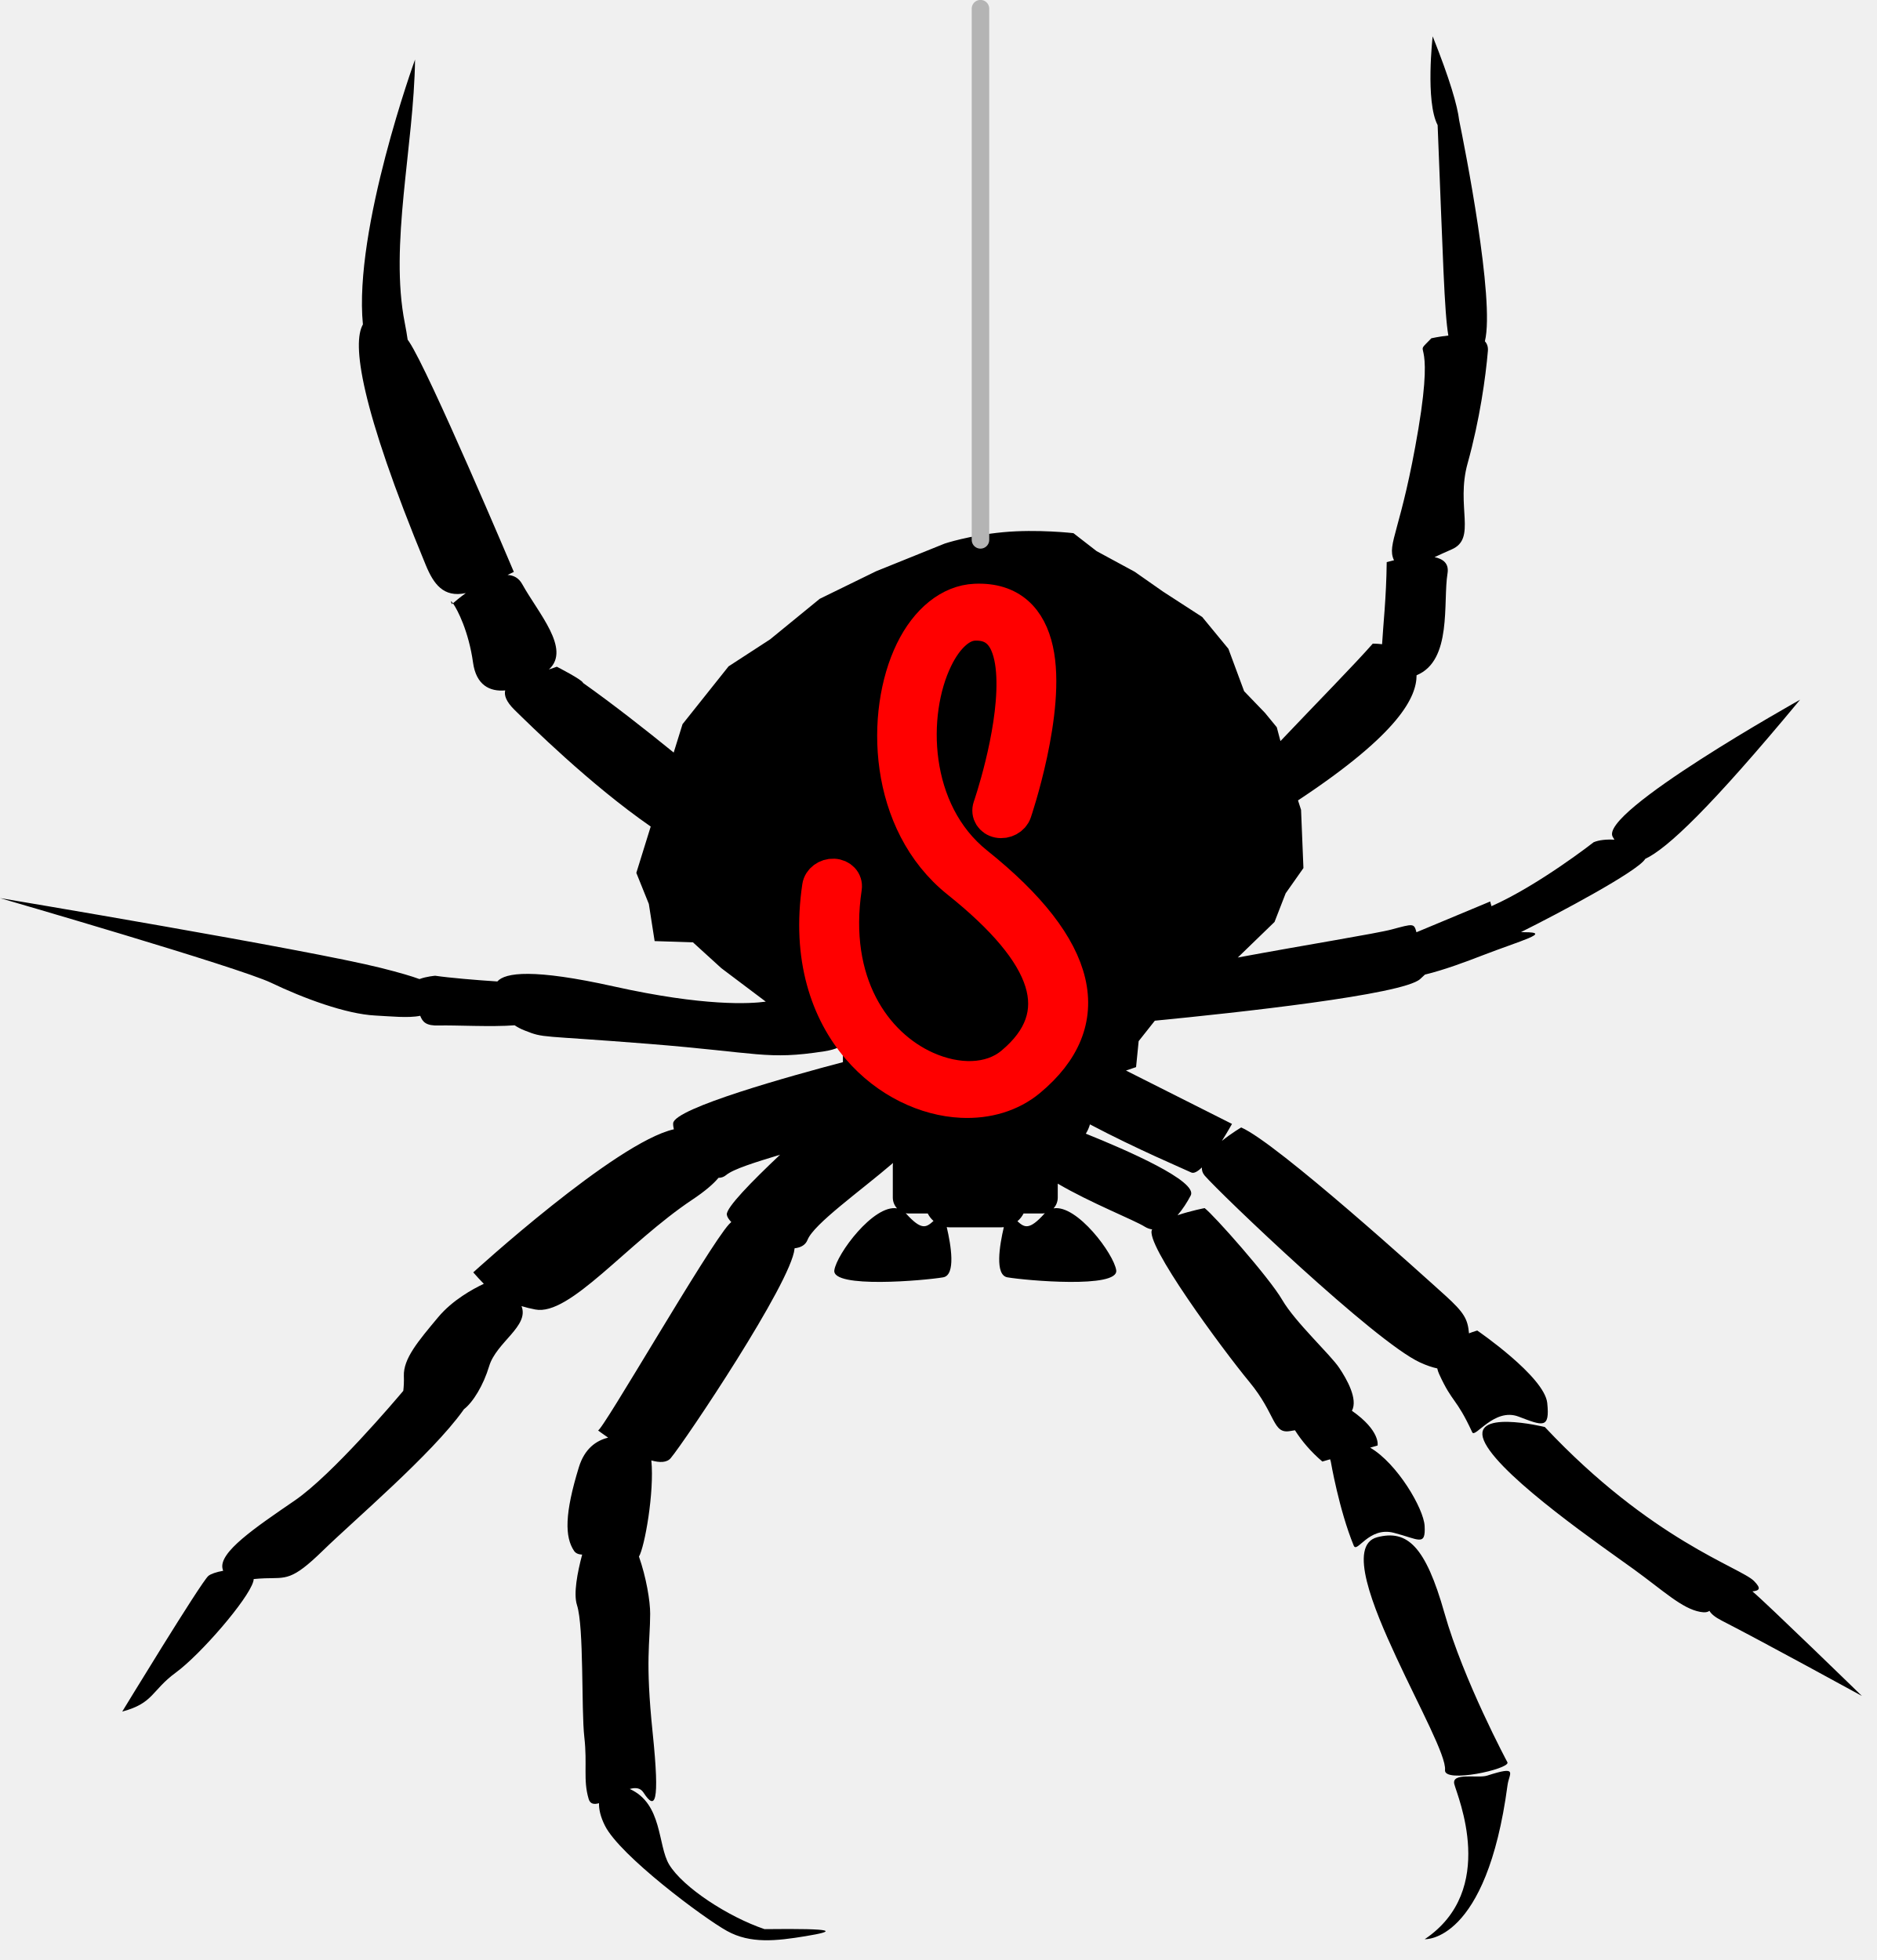
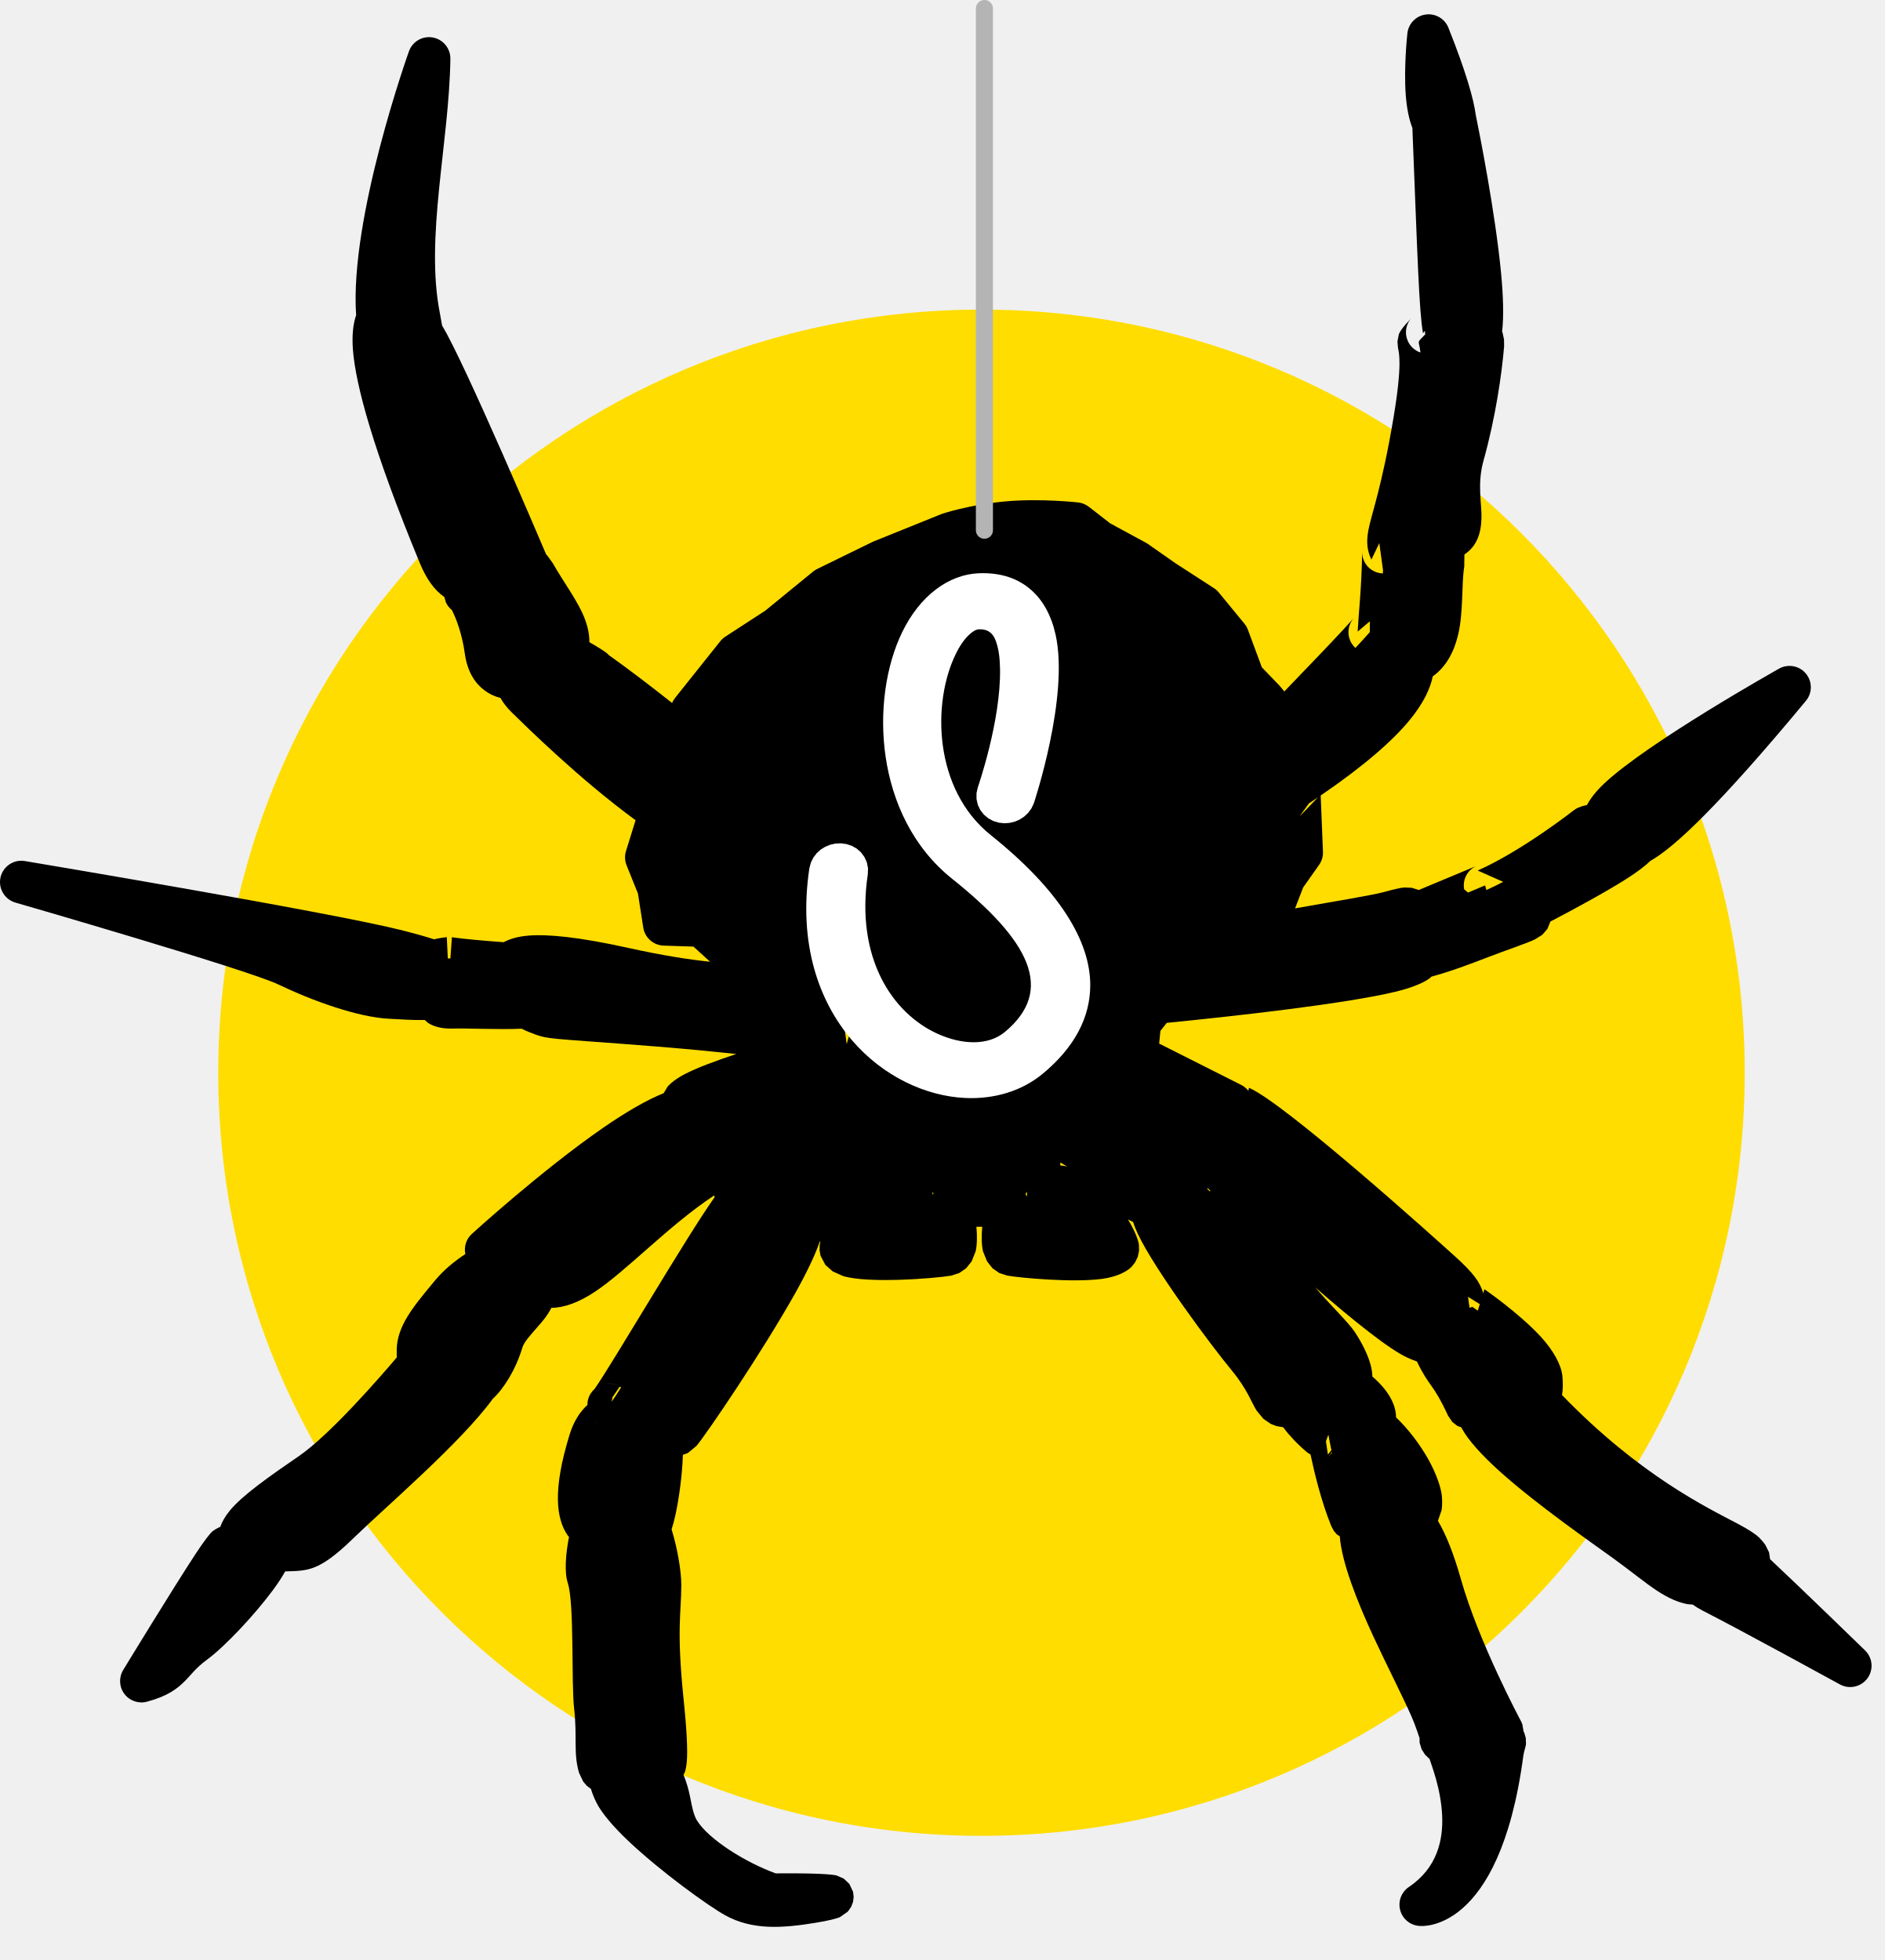
- <svg xmlns="http://www.w3.org/2000/svg" width="100%" height="100%" viewBox="0 0 45 47" version="1.1" xml:space="preserve" style="fill-rule:evenodd;clip-rule:evenodd;stroke-linecap:round;stroke-linejoin:round;stroke-miterlimit:1.5;">
-   <path d="M42.02,38.161C42.33,38.416 44.645,40.668 44.645,40.668C44.645,40.668 42.246,39.353 41.283,38.861C41.123,38.779 41.03,38.7 40.989,38.627C40.945,38.66 40.88,38.673 40.767,38.652C40.329,38.572 39.888,38.147 39.169,37.626C38.449,37.105 36.072,35.473 35.616,34.616C35.16,33.758 37.042,34.219 37.042,34.219C39.591,36.936 41.74,37.587 42.059,37.913C42.238,38.095 42.189,38.141 42.02,38.161ZM14.339,34.3C14.339,34.3 14.339,34.3 14.338,34.3C14.338,34.3 14.339,34.3 14.339,34.3ZM10.861,14.467C10.845,14.481 10.837,14.488 10.837,14.488C10.796,14.403 10.813,14.4 10.861,14.467ZM10.058,23.478C10.231,23.413 10.436,23.398 10.436,23.398C10.774,23.448 11.425,23.503 11.925,23.535C12.116,23.321 12.783,23.224 14.722,23.655C16.894,24.138 17.992,24.07 18.362,24.019L17.297,23.217L16.616,22.597L15.697,22.567L15.558,21.676L15.258,20.931L15.603,19.82C14.144,18.809 12.701,17.377 12.342,17.027C12.128,16.818 12.086,16.665 12.114,16.556C11.742,16.589 11.418,16.428 11.343,15.89C11.238,15.139 10.97,14.62 10.861,14.467C10.908,14.426 11.021,14.33 11.169,14.222C10.633,14.336 10.398,14.005 10.211,13.554C8.626,9.719 8.443,8.229 8.702,7.78C8.477,5.494 9.952,1.428 9.952,1.428C9.925,3.508 9.333,5.871 9.707,7.75C9.734,7.888 9.757,8.02 9.775,8.146C9.787,8.163 9.799,8.179 9.809,8.194C10.281,8.891 12.321,13.714 12.321,13.714L12.17,13.787C12.314,13.794 12.438,13.857 12.521,14.006C12.905,14.701 13.69,15.558 13.17,16.046C13.167,16.049 13.164,16.051 13.161,16.054L13.352,15.988C13.352,15.988 13.972,16.305 13.98,16.376C14.7,16.886 15.491,17.507 16.154,18.046L16.366,17.365L17.47,15.979L18.468,15.33L19.656,14.359L21.006,13.699L22.651,13.035C22.651,13.035 23.236,12.839 24.054,12.762C24.871,12.685 25.739,12.785 25.739,12.785L26.295,13.216L27.207,13.71L27.887,14.186L28.827,14.795L29.455,15.558L29.832,16.575L30.332,17.094L30.615,17.439L30.703,17.771C31.575,16.852 32.478,15.935 32.917,15.434C32.917,15.434 33.01,15.433 33.14,15.448C33.165,14.994 33.241,14.344 33.251,13.479C33.251,13.479 33.319,13.46 33.426,13.435C33.424,13.433 33.423,13.43 33.422,13.427C33.247,13.043 33.602,12.718 34.011,10.28C34.419,7.842 33.83,8.627 34.321,8.112C34.321,8.112 34.501,8.071 34.729,8.046C34.633,7.496 34.6,6.169 34.472,3C34.174,2.432 34.353,0.871 34.353,0.871C34.763,1.898 34.946,2.529 34.989,2.888C35.114,3.496 35.851,7.195 35.605,8.184C35.657,8.24 35.685,8.316 35.677,8.414C35.624,9.043 35.48,10.074 35.191,11.11C34.902,12.145 35.419,12.915 34.805,13.176C34.667,13.235 34.53,13.3 34.398,13.36C34.606,13.403 34.748,13.513 34.709,13.75C34.596,14.436 34.827,15.841 33.967,16.192C33.966,16.701 33.583,17.568 31.124,19.193L31.197,19.419L31.254,20.816L30.828,21.421L30.561,22.108L29.68,22.961C31.304,22.659 33.015,22.384 33.374,22.287C33.891,22.148 33.906,22.137 33.964,22.355L35.733,21.617C35.733,21.617 35.741,21.662 35.763,21.73C36.895,21.228 38.214,20.196 38.214,20.196C38.343,20.142 38.525,20.124 38.711,20.136C38.699,20.114 38.687,20.093 38.674,20.073C38.295,19.497 43.163,16.779 43.163,16.779C41.016,19.366 39.987,20.341 39.449,20.596C39.448,20.599 39.446,20.602 39.444,20.605C39.247,20.903 37.403,21.888 36.471,22.351C36.496,22.353 36.523,22.354 36.549,22.354C37.237,22.353 36.464,22.555 35.543,22.911C35.189,23.048 34.636,23.258 34.168,23.37C34.135,23.402 34.096,23.438 34.052,23.478C33.636,23.853 29.668,24.283 27.691,24.476L27.303,24.966L27.241,25.589L26.999,25.671L29.541,26.951C29.541,26.951 29.439,27.136 29.298,27.359C29.531,27.171 29.762,27.036 29.762,27.036C30.623,27.409 34.169,30.627 34.655,31.065C35.112,31.479 35.194,31.635 35.224,31.973C35.34,31.928 35.422,31.906 35.422,31.906C35.422,31.906 37.032,33.008 37.1,33.642C37.167,34.276 36.991,34.188 36.411,33.969C35.83,33.749 35.37,34.494 35.302,34.346C34.911,33.501 34.832,33.659 34.508,32.949C34.487,32.903 34.472,32.857 34.463,32.814C34.344,32.789 34.206,32.743 34.048,32.67C32.966,32.173 29.254,28.617 28.886,28.19C28.835,28.13 28.815,28.064 28.819,27.995C28.718,28.093 28.627,28.146 28.563,28.115C28.367,28.021 27.27,27.561 26.135,26.962C26.113,27.042 26.079,27.117 26.036,27.185C27.024,27.582 28.731,28.327 28.551,28.668C28.466,28.831 28.357,29 28.235,29.141C28.559,29.032 28.885,28.97 28.885,28.97C29.101,29.131 30.431,30.63 30.745,31.17C31.059,31.709 31.898,32.479 32.113,32.802C32.292,33.069 32.566,33.548 32.417,33.83C33.108,34.313 33.032,34.663 33.032,34.663L32.854,34.714C33.501,35.09 34.138,36.174 34.16,36.591C34.187,37.094 34.018,36.908 33.418,36.755C32.818,36.603 32.54,37.258 32.46,37.063C32.108,36.207 31.91,35.047 31.91,35.047C31.91,35.047 31.902,35.026 31.894,34.993L31.708,35.047C31.438,34.819 31.212,34.553 31.051,34.297C31.012,34.303 30.973,34.31 30.935,34.316C30.511,34.392 30.604,33.919 29.959,33.139C29.314,32.359 27.421,29.793 27.626,29.482C27.627,29.481 27.627,29.481 27.628,29.48C27.569,29.473 27.51,29.453 27.452,29.417C27.197,29.256 26.148,28.845 25.363,28.383L25.363,28.718C25.363,28.817 25.325,28.908 25.262,28.976C25.825,28.879 26.71,30.073 26.765,30.46C26.828,30.903 24.601,30.706 24.157,30.63C23.848,30.578 23.968,29.861 24.07,29.427C24.048,29.429 24.025,29.431 24.002,29.431L22.787,29.431C22.758,29.431 22.729,29.429 22.701,29.425C22.803,29.858 22.924,30.577 22.615,30.63C22.17,30.706 19.943,30.903 20.006,30.46C20.061,30.073 20.946,28.879 21.509,28.976C21.447,28.908 21.408,28.817 21.408,28.718L21.408,27.955C21.408,27.932 21.41,27.909 21.414,27.887C20.634,28.558 19.516,29.347 19.363,29.732C19.314,29.856 19.201,29.917 19.053,29.933C19.053,29.936 19.053,29.94 19.052,29.943C18.978,30.753 16.425,34.557 16.083,34.965C15.99,35.076 15.818,35.077 15.618,35.02C15.693,35.782 15.457,37.101 15.321,37.326C15.496,37.824 15.591,38.396 15.59,38.698C15.587,39.41 15.469,39.805 15.649,41.545C15.829,43.285 15.705,43.41 15.429,42.984C15.355,42.87 15.237,42.86 15.1,42.899C15.891,43.253 15.766,44.251 16.046,44.713C16.376,45.258 17.461,45.966 18.332,46.26C20.132,46.239 20.029,46.31 19.319,46.428C18.61,46.545 17.993,46.614 17.433,46.304C16.873,45.995 14.865,44.496 14.506,43.78C14.396,43.562 14.36,43.383 14.363,43.24C14.243,43.275 14.151,43.26 14.115,43.138C13.978,42.681 14.087,42.314 14.011,41.655C13.936,40.996 14.006,39.015 13.835,38.489C13.747,38.217 13.845,37.707 13.959,37.279C13.874,37.275 13.806,37.25 13.766,37.191C13.54,36.855 13.537,36.299 13.881,35.181C14.018,34.737 14.296,34.544 14.582,34.474C14.44,34.377 14.347,34.306 14.339,34.3C14.424,34.351 16.989,29.887 17.482,29.355C17.499,29.337 17.517,29.32 17.535,29.304C17.473,29.239 17.434,29.178 17.428,29.126C17.408,28.962 18.023,28.333 18.705,27.69C18.112,27.87 17.582,28.034 17.411,28.178C17.357,28.223 17.295,28.244 17.228,28.244C17.106,28.391 16.906,28.564 16.6,28.768C15.03,29.816 13.663,31.563 12.835,31.401C12.715,31.378 12.605,31.351 12.505,31.32C12.695,31.802 11.902,32.184 11.729,32.76C11.592,33.217 11.342,33.627 11.123,33.794C11.115,33.806 11.107,33.818 11.099,33.829C10.343,34.881 8.496,36.448 7.743,37.182C6.989,37.917 6.866,37.83 6.351,37.847C6.258,37.85 6.168,37.857 6.083,37.865C6.082,37.885 6.079,37.906 6.072,37.928C5.945,38.359 4.811,39.671 4.218,40.106C3.625,40.541 3.692,40.838 2.931,41.043C2.931,41.043 4.816,37.946 4.996,37.79C5.052,37.742 5.191,37.695 5.351,37.667C5.345,37.652 5.341,37.637 5.337,37.62C5.239,37.226 6.116,36.634 7.07,35.98C7.963,35.367 9.479,33.579 9.67,33.352C9.682,33.251 9.689,33.131 9.684,32.997C9.669,32.582 10.023,32.165 10.506,31.587C10.849,31.175 11.344,30.906 11.601,30.785C11.514,30.698 11.432,30.606 11.348,30.511C11.348,30.511 14.762,27.393 16.158,27.08C16.145,27.027 16.139,26.979 16.141,26.937C16.157,26.576 19.008,25.787 20.212,25.47L20.212,25.175L20.108,25.114C20.025,25.155 19.91,25.188 19.757,25.211C18.387,25.422 18.218,25.244 15.551,25.031C12.885,24.819 13.064,24.901 12.579,24.71C12.487,24.674 12.408,24.632 12.34,24.586C11.794,24.63 10.908,24.58 10.52,24.591C10.218,24.6 10.135,24.51 10.076,24.358C9.792,24.418 9.346,24.369 9,24.352C8.298,24.317 7.278,23.939 6.502,23.567C5.725,23.195 0,21.536 0,21.536C0,21.536 7.377,22.77 9.128,23.209C9.591,23.325 9.881,23.412 10.058,23.478ZM21.759,27.575C21.769,27.574 21.779,27.574 21.79,27.574L21.76,27.574C21.76,27.574 21.76,27.575 21.759,27.575ZM22.246,29.099L21.79,29.099C21.765,29.099 21.741,29.097 21.718,29.092C21.72,29.095 21.722,29.097 21.724,29.099C22.1,29.517 22.211,29.433 22.384,29.278C22.327,29.227 22.28,29.167 22.246,29.099ZM25.053,29.092C25.03,29.097 25.006,29.099 24.982,29.099L24.543,29.099C24.507,29.17 24.457,29.234 24.396,29.285C24.564,29.436 24.678,29.51 25.047,29.099C25.049,29.097 25.051,29.095 25.053,29.092ZM36.147,42.262C36.2,42.422 34.614,42.77 34.649,42.444C34.683,42.118 34.036,40.938 33.481,39.741C32.926,38.545 32.307,37.048 33.024,36.862C33.741,36.676 34.18,37.069 34.636,38.682C35.092,40.295 36.147,42.262 36.147,42.262ZM34.163,46.501C35.92,45.32 34.946,43.072 34.872,42.783C34.798,42.494 35.437,42.65 35.658,42.579C36.42,42.333 36.186,42.52 36.148,42.807C35.642,46.597 34.163,46.501 34.163,46.501Z" />
-   <path d="M23.51,12.946L23.51,0.208" style="fill:none;stroke:rgb(180,180,180);stroke-width:0.42px;" />
-   <path id="S" d="M24.323,19.473C24.274,19.617 24.103,19.709 23.943,19.677C23.783,19.645 23.694,19.501 23.743,19.357C23.743,19.357 24.33,17.664 24.308,16.331C24.303,15.998 24.26,15.688 24.153,15.44C24.02,15.133 23.781,14.93 23.363,14.948C23.191,14.955 23.034,15.034 22.891,15.157C22.713,15.311 22.56,15.529 22.434,15.789C21.79,17.11 21.841,19.464 23.409,20.718C25.962,22.759 26.325,24.514 24.673,25.89C24.24,26.25 23.67,26.419 23.059,26.39C22.211,26.351 21.278,25.925 20.591,25.122C19.854,24.261 19.394,22.962 19.649,21.26C19.671,21.112 19.824,20.998 19.99,21.006C20.156,21.013 20.273,21.138 20.251,21.286C19.908,23.576 20.966,25.065 22.2,25.621C22.946,25.957 23.752,25.952 24.276,25.515C25.696,24.332 25.174,22.882 22.98,21.128C21.226,19.725 21.158,17.092 21.879,15.613C22.232,14.888 22.784,14.438 23.385,14.413C24.24,14.376 24.68,14.86 24.841,15.587C25.16,17.022 24.323,19.473 24.323,19.473Z" style="fill:rgb(255,0,0);stroke:rgb(255,0,0);stroke-width:0.83px;stroke-linecap:butt;stroke-miterlimit:2;" />
+ <svg xmlns="http://www.w3.org/2000/svg" width="100%" height="100%" viewBox="0 0 50 52" version="1.1" xml:space="preserve" style="fill-rule:evenodd;clip-rule:evenodd;stroke-linejoin:round;stroke-miterlimit:2;">
+   <circle cx="26.036" cy="28.46" r="20.246" style="fill:#fd0;" />
+   <path d="M39.875,23.396L39.199,23.096C40.375,22.574 41.743,21.501 41.743,21.501C41.782,21.47 41.825,21.445 41.871,21.425C41.939,21.397 42.017,21.373 42.1,21.355C42.185,21.19 42.335,20.993 42.553,20.788C43.726,19.684 47.194,17.739 47.194,17.739C47.432,17.606 47.731,17.661 47.905,17.871C48.079,18.081 48.079,18.385 47.905,18.594C45.605,21.365 44.417,22.482 43.781,22.839C43.645,22.97 43.42,23.144 43.129,23.327C42.589,23.668 41.793,24.102 41.122,24.452L41.121,24.464L41.049,24.643L40.913,24.8L40.718,24.922C40.501,25.028 39.974,25.2 39.394,25.424C39.028,25.566 38.473,25.776 37.975,25.909C37.966,25.916 37.958,25.924 37.949,25.933C37.824,26.045 37.499,26.196 37.015,26.312C35.656,26.637 32.727,26.961 30.951,27.137L30.782,27.35L30.749,27.687L32.922,28.782C32.999,28.821 33.065,28.875 33.115,28.94L33.132,28.86C34.093,29.275 38.062,32.848 38.603,33.338C39.082,33.77 39.264,34.022 39.345,34.31L39.377,34.204C39.377,34.204 40.294,34.834 40.872,35.464C41.202,35.823 41.413,36.203 41.444,36.498C41.466,36.705 41.459,36.874 41.435,37.011C43.499,39.145 45.289,39.999 46.101,40.428C46.39,40.581 46.582,40.708 46.675,40.803C46.746,40.875 46.796,40.937 46.83,40.989L46.927,41.184L46.955,41.366C47.758,42.118 49.475,43.787 49.475,43.787C49.678,43.984 49.704,44.301 49.536,44.529C49.367,44.756 49.057,44.825 48.808,44.689C48.808,44.689 46.212,43.265 45.17,42.733C45.067,42.68 44.98,42.626 44.908,42.572L44.764,42.559C44.508,42.512 44.248,42.393 43.965,42.209C43.643,41.999 43.276,41.692 42.798,41.346C42.242,40.943 40.79,39.938 39.796,39.048C39.315,38.617 38.939,38.202 38.769,37.881C38.767,37.877 38.764,37.873 38.762,37.868L38.654,37.827L38.526,37.726L38.413,37.56C38.004,36.675 37.91,36.801 37.588,36.122C37.506,36.093 37.42,36.058 37.328,36.016C36.844,35.793 35.889,35.027 34.889,34.155C35.283,34.616 35.772,35.089 35.933,35.33C36.106,35.589 36.332,35.998 36.388,36.351C36.398,36.409 36.403,36.465 36.405,36.521C36.964,37.002 37.033,37.41 37.033,37.604C37.356,37.911 37.655,38.308 37.871,38.685C38.107,39.1 38.239,39.496 38.252,39.733C38.26,39.875 38.254,39.984 38.241,40.066L38.144,40.348C38.36,40.718 38.561,41.218 38.749,41.881C39.229,43.583 40.344,45.658 40.344,45.658C40.359,45.686 40.372,45.716 40.382,45.746L40.413,45.917L40.411,45.927L40.431,45.962L40.474,46.109L40.48,46.271C40.474,46.345 40.425,46.46 40.408,46.592C39.77,51.363 37.653,51.096 37.653,51.096C37.411,51.081 37.206,50.913 37.143,50.679C37.08,50.445 37.173,50.197 37.374,50.062C38.128,49.555 38.284,48.813 38.256,48.173C38.224,47.462 37.98,46.852 37.92,46.661L37.908,46.655L37.801,46.551L37.71,46.406L37.658,46.233L37.655,46.063C37.654,46.075 37.653,46.105 37.653,46.105C37.653,46.105 37.551,45.783 37.443,45.539C37.192,44.971 36.795,44.2 36.435,43.424C36.016,42.52 35.592,41.463 35.54,40.758L35.467,40.713L35.384,40.617L35.316,40.49C35.052,39.848 34.863,39.058 34.764,38.588C34.726,38.568 34.69,38.545 34.657,38.517C34.418,38.315 34.206,38.089 34.031,37.86L34.005,37.861L33.854,37.833L33.708,37.776L33.515,37.643L33.337,37.428C33.206,37.227 33.085,36.855 32.685,36.371C32.106,35.671 30.635,33.686 30.186,32.742C30.131,32.625 30.089,32.518 30.06,32.423C30.023,32.402 29.976,32.378 29.921,32.351C30.083,32.622 30.19,32.869 30.212,33.021L30.216,33.184L30.18,33.348L30.11,33.491L30.023,33.603C29.894,33.739 29.62,33.877 29.236,33.929C28.465,34.033 27.084,33.905 26.721,33.843L26.508,33.774L26.328,33.648L26.184,33.466L26.078,33.204C26.035,33.03 26.034,32.793 26.056,32.547L25.901,32.547C25.923,32.792 25.922,33.029 25.879,33.203L25.774,33.466L25.629,33.648L25.449,33.773L25.236,33.843C24.81,33.916 23.019,34.06 22.358,33.852L22.088,33.73L21.894,33.558L21.766,33.313L21.74,33.165L21.745,33.021C21.749,32.996 21.755,32.968 21.763,32.937L21.743,32.948C21.625,33.29 21.399,33.768 21.101,34.298C20.215,35.878 18.743,38.041 18.477,38.359L18.251,38.547L18.115,38.598C18.097,39.142 18.012,39.754 17.918,40.189C17.886,40.337 17.85,40.468 17.815,40.574C17.986,41.131 18.074,41.724 18.073,42.054C18.07,42.812 17.943,43.233 18.134,45.087C18.222,45.936 18.243,46.455 18.219,46.733C18.209,46.849 18.191,46.938 18.171,47.005L18.132,47.089C18.174,47.19 18.209,47.294 18.24,47.4C18.336,47.73 18.355,48.078 18.486,48.294C18.788,48.792 19.77,49.41 20.578,49.702C21.586,49.693 22.065,49.723 22.193,49.758L22.382,49.841L22.53,49.98L22.629,50.19L22.645,50.324L22.63,50.454L22.58,50.588L22.491,50.715L22.279,50.864C22.195,50.901 21.968,50.958 21.652,51.01C20.742,51.161 19.954,51.21 19.236,50.813C18.79,50.566 17.536,49.661 16.685,48.858C16.276,48.473 15.96,48.102 15.823,47.828C15.757,47.697 15.71,47.575 15.676,47.461L15.568,47.379L15.472,47.269L15.362,47.039C15.204,46.512 15.317,46.09 15.23,45.33C15.15,44.637 15.241,42.553 15.062,41.999C14.97,41.716 15.003,41.242 15.094,40.775L15.055,40.73C14.756,40.284 14.654,39.544 15.109,38.063C15.218,37.709 15.385,37.455 15.582,37.274C15.581,37.164 15.613,37.053 15.679,36.956C15.706,36.916 15.737,36.881 15.771,36.851C15.776,36.843 15.782,36.835 15.787,36.828C16.266,36.142 18.22,32.795 18.957,31.762L18.943,31.717C18.935,31.722 18.927,31.727 18.92,31.732C17.725,32.529 16.639,33.698 15.786,34.268C15.361,34.552 14.966,34.696 14.626,34.698C14.58,34.79 14.521,34.882 14.453,34.973C14.338,35.125 14.188,35.279 14.053,35.444C13.971,35.543 13.889,35.644 13.854,35.762C13.681,36.338 13.359,36.849 13.075,37.108C12.231,38.272 10.206,40 9.375,40.81C8.878,41.294 8.577,41.492 8.328,41.587C8.084,41.68 7.878,41.681 7.565,41.69C7.485,41.834 7.377,42.002 7.245,42.18C6.763,42.833 5.968,43.684 5.484,44.038C5.195,44.25 5.07,44.432 4.922,44.582C4.7,44.807 4.452,44.998 3.899,45.147C3.675,45.207 3.438,45.125 3.299,44.94C3.16,44.755 3.148,44.504 3.268,44.306C3.268,44.306 4.586,42.14 5.214,41.187C5.416,40.88 5.575,40.681 5.625,40.637C5.672,40.596 5.748,40.55 5.844,40.507C5.89,40.374 5.971,40.231 6.09,40.085C6.422,39.675 7.149,39.166 7.929,38.631C8.757,38.063 10.094,36.522 10.524,36.015C10.525,35.972 10.526,35.926 10.524,35.877C10.514,35.603 10.589,35.324 10.749,35.032C10.921,34.717 11.205,34.372 11.548,33.962C11.783,33.679 12.075,33.448 12.344,33.271C12.304,33.081 12.363,32.877 12.516,32.737C12.516,32.737 14.366,31.049 16.005,29.917C16.587,29.515 17.149,29.185 17.606,29.002L17.706,28.834C17.79,28.734 17.951,28.606 18.19,28.484C18.499,28.326 18.985,28.144 19.531,27.963C19.018,27.91 18.357,27.84 17.42,27.765C14.375,27.522 14.582,27.597 14.028,27.379C13.959,27.352 13.896,27.322 13.838,27.292C13.237,27.32 12.401,27.277 12.014,27.288C11.698,27.297 11.501,27.229 11.362,27.144L11.267,27.061C10.963,27.07 10.611,27.042 10.318,27.028C9.495,26.987 8.296,26.556 7.387,26.12C6.554,25.721 0.408,23.946 0.408,23.946C0.121,23.862 -0.052,23.569 0.014,23.276C0.081,22.984 0.364,22.794 0.659,22.844C0.659,22.844 8.711,24.192 10.623,24.671C11.02,24.771 11.307,24.853 11.512,24.92L11.513,24.92C11.691,24.879 11.852,24.863 11.852,24.863L11.879,25.429C11.896,25.427 11.906,25.426 11.906,25.426C11.919,25.428 11.933,25.43 11.947,25.432L11.988,24.866C12.302,24.912 12.87,24.962 13.361,24.997C13.517,24.913 13.733,24.844 14.033,24.821C14.52,24.783 15.338,24.853 16.687,25.153C17.568,25.348 18.277,25.458 18.837,25.516L18.395,25.114L17.605,25.088C17.333,25.079 17.106,24.878 17.064,24.61L16.923,23.706L16.621,22.957C16.573,22.836 16.567,22.702 16.606,22.578C16.606,22.578 16.86,21.76 16.86,21.761C15.363,20.665 13.952,19.268 13.583,18.908C13.441,18.77 13.343,18.639 13.277,18.518C13.122,18.478 12.977,18.41 12.849,18.313C12.603,18.128 12.399,17.827 12.331,17.345C12.257,16.811 12.099,16.403 11.987,16.185C11.922,16.133 11.869,16.066 11.831,15.988L11.786,15.837C11.509,15.649 11.301,15.335 11.139,14.944C9.896,11.938 9.435,10.215 9.362,9.281C9.331,8.87 9.374,8.571 9.447,8.363C9.268,5.767 10.849,1.359 10.849,1.359C10.943,1.099 11.211,0.945 11.482,0.995C11.754,1.045 11.95,1.283 11.947,1.559C11.917,3.781 11.27,6.304 11.669,8.312C11.691,8.424 11.711,8.534 11.728,8.64C12.307,9.572 14.476,14.682 14.476,14.682C14.48,14.691 14.484,14.701 14.488,14.71L14.508,14.726L14.667,14.946C14.932,15.423 15.354,15.973 15.526,16.453C15.599,16.657 15.637,16.853 15.634,17.037C15.827,17.147 16.054,17.284 16.13,17.358L16.142,17.374C16.694,17.767 17.28,18.216 17.828,18.65C17.849,18.603 17.875,18.558 17.907,18.517L19.108,17.011C19.145,16.964 19.191,16.923 19.242,16.89L20.301,16.201L21.568,15.165C21.602,15.138 21.638,15.114 21.677,15.095L23.144,14.378C23.156,14.372 23.168,14.367 23.181,14.362L24.969,13.64C24.979,13.636 24.99,13.632 25,13.629C25,13.629 25.689,13.395 26.652,13.304C27.597,13.216 28.601,13.33 28.601,13.33C28.703,13.342 28.801,13.382 28.883,13.445L29.45,13.885L30.401,14.401C30.42,14.411 30.438,14.423 30.456,14.435L31.186,14.946L32.199,15.602C32.248,15.633 32.292,15.672 32.329,15.717L33.011,16.547C33.051,16.596 33.082,16.651 33.104,16.71L33.473,17.704L33.934,18.183C33.948,18.197 33.961,18.212 33.973,18.227L34.069,18.345C34.822,17.56 35.528,16.834 35.91,16.398C35.764,16.565 35.729,16.803 35.82,17.005C35.853,17.077 35.899,17.139 35.955,17.19C36.102,17.032 36.231,16.891 36.336,16.771C36.336,16.771 36.336,16.771 36.337,16.771L36.337,16.484L36.014,16.757C36.04,16.268 36.122,15.57 36.133,14.641C36.131,14.792 36.19,14.938 36.296,15.045C36.399,15.149 36.538,15.209 36.683,15.213C36.685,15.184 36.686,15.156 36.687,15.126L36.589,14.409L36.379,14.846L36.369,14.825C36.267,14.599 36.24,14.385 36.299,14.066C36.375,13.653 36.657,12.926 36.966,11.078C37.205,9.648 37.109,9.353 37.085,9.237L37.07,9.061L37.105,8.876C37.131,8.802 37.195,8.694 37.452,8.425C37.295,8.589 37.252,8.83 37.341,9.038C37.405,9.189 37.53,9.301 37.68,9.352C37.645,9.003 37.555,9.13 37.807,8.871L37.797,8.775L37.748,8.841C37.642,8.242 37.602,6.804 37.466,3.393C37.374,3.162 37.316,2.858 37.291,2.531C37.233,1.771 37.334,0.881 37.334,0.881C37.364,0.624 37.564,0.419 37.821,0.385C38.078,0.351 38.326,0.495 38.422,0.736C38.887,1.902 39.092,2.628 39.146,3.042C39.249,3.546 39.667,5.652 39.819,7.247C39.879,7.869 39.892,8.421 39.846,8.799L39.859,8.826L39.897,9.01L39.899,9.191C39.84,9.898 39.678,11.059 39.352,12.225C39.179,12.845 39.31,13.37 39.299,13.746C39.286,14.173 39.169,14.493 38.844,14.713L38.846,14.718L38.842,15.034C38.766,15.491 38.824,16.235 38.679,16.842C38.57,17.301 38.36,17.691 38.007,17.944C37.942,18.259 37.772,18.65 37.369,19.134C36.946,19.64 36.233,20.285 35.034,21.105L35.094,22.597C35.099,22.722 35.063,22.844 34.991,22.946L34.568,23.546L34.354,24.1C35.48,23.903 36.421,23.744 36.685,23.673C36.975,23.594 37.148,23.553 37.255,23.545L37.451,23.554L37.62,23.607L37.631,23.614L39.178,22.968C38.931,23.071 38.79,23.333 38.84,23.595L38.942,23.68L39.396,23.49C39.396,23.49 39.405,23.539 39.429,23.613C39.576,23.548 39.725,23.475 39.875,23.396ZM22.407,27.296L22.459,27.696C22.46,27.696 22.461,27.695 22.462,27.695L22.53,27.45L22.53,27.357L22.417,27.291C22.414,27.292 22.41,27.294 22.407,27.296ZM16.474,36.811C16.463,36.803 16.451,36.795 16.439,36.788C16.341,36.729 16.22,36.69 16.075,36.712C16.197,36.696 16.325,36.72 16.439,36.788L16.247,37.07L16.226,37.187C16.283,37.108 16.368,36.979 16.474,36.811ZM28.127,30.92C28.186,30.924 28.247,30.933 28.309,30.947C28.247,30.912 28.186,30.878 28.127,30.843L28.127,30.92ZM35.236,38.066L35.173,38.238L35.225,38.591L35.318,38.475C35.268,38.237 35.242,38.084 35.242,38.084C35.242,38.084 35.239,38.077 35.236,38.066ZM35.328,38.523L35.288,38.583L35.3,38.581L35.333,38.543C35.331,38.536 35.33,38.529 35.328,38.523ZM32.097,31.613L32.105,31.589C32.081,31.566 32.058,31.543 32.035,31.521C32.031,31.528 32.028,31.535 32.024,31.541C32.045,31.562 32.07,31.586 32.097,31.613ZM39.201,34.773L39.255,34.6L38.942,34.405L38.982,34.695C39.03,34.679 39.058,34.672 39.058,34.672C39.058,34.672 39.112,34.709 39.201,34.773ZM34.489,21.645L34.959,21.156C34.881,21.208 34.802,21.261 34.721,21.315L34.489,21.638L34.489,21.645ZM24.763,31.662C24.755,31.649 24.747,31.635 24.74,31.621L24.739,31.621L24.739,31.701C24.746,31.688 24.754,31.675 24.763,31.662ZM27.241,31.621L27.236,31.621C27.226,31.641 27.215,31.66 27.203,31.679C27.217,31.701 27.229,31.725 27.24,31.749L27.241,31.621ZM35.293,38.589L35.281,38.592L35.242,38.65L35.293,38.589ZM15.857,37.759L15.806,37.72L15.805,37.723C15.822,37.736 15.839,37.748 15.857,37.759Z" />
+   <path id="S" d="M27.426,21.308L27.36,21.449L27.271,21.569L27.167,21.666L27.05,21.742L26.922,21.798L26.786,21.831L26.643,21.842L26.496,21.826L26.351,21.782L26.217,21.711L26.101,21.614L26.006,21.494L25.939,21.354L25.904,21.201L25.904,21.042L25.939,20.887C25.939,20.887 26.55,19.134 26.528,17.753C26.523,17.456 26.492,17.179 26.396,16.957C26.326,16.793 26.197,16.686 25.973,16.696C25.885,16.7 25.81,16.751 25.737,16.814C25.585,16.945 25.459,17.134 25.351,17.356C24.724,18.643 24.759,20.939 26.286,22.159C28.099,23.609 28.929,24.97 28.921,26.151C28.915,26.996 28.506,27.783 27.668,28.481C27.113,28.943 26.384,29.166 25.603,29.13C24.571,29.082 23.433,28.571 22.597,27.594C21.727,26.576 21.169,25.046 21.47,23.036L21.511,22.882L21.579,22.747L21.668,22.632L21.774,22.538L21.892,22.465L22.022,22.412L22.161,22.38L22.308,22.374L22.456,22.394L22.596,22.441L22.726,22.514L22.839,22.613L22.93,22.736L22.995,22.879L23.026,23.036L23.02,23.198C22.687,25.424 23.677,26.888 24.876,27.429C25.515,27.717 26.207,27.752 26.657,27.378C27.991,26.267 27.318,24.962 25.255,23.313C23.172,21.647 23.078,18.524 23.934,16.768C24.402,15.806 25.162,15.243 25.959,15.209C26.562,15.184 27.015,15.355 27.349,15.648C27.675,15.932 27.892,16.341 28.002,16.84C28.368,18.489 27.426,21.307 27.426,21.307L27.426,21.308Z" style="fill:#fff;" />
+   <path d="M26.34,14.068C26.34,14.193 26.239,14.294 26.114,14.294C25.989,14.294 25.887,14.193 25.887,14.068L25.887,0.226C25.887,0.101 25.989,-0 26.114,0C26.239,0 26.34,0.101 26.34,0.226L26.34,14.068Z" style="fill:#b4b4b4;" />
</svg>
